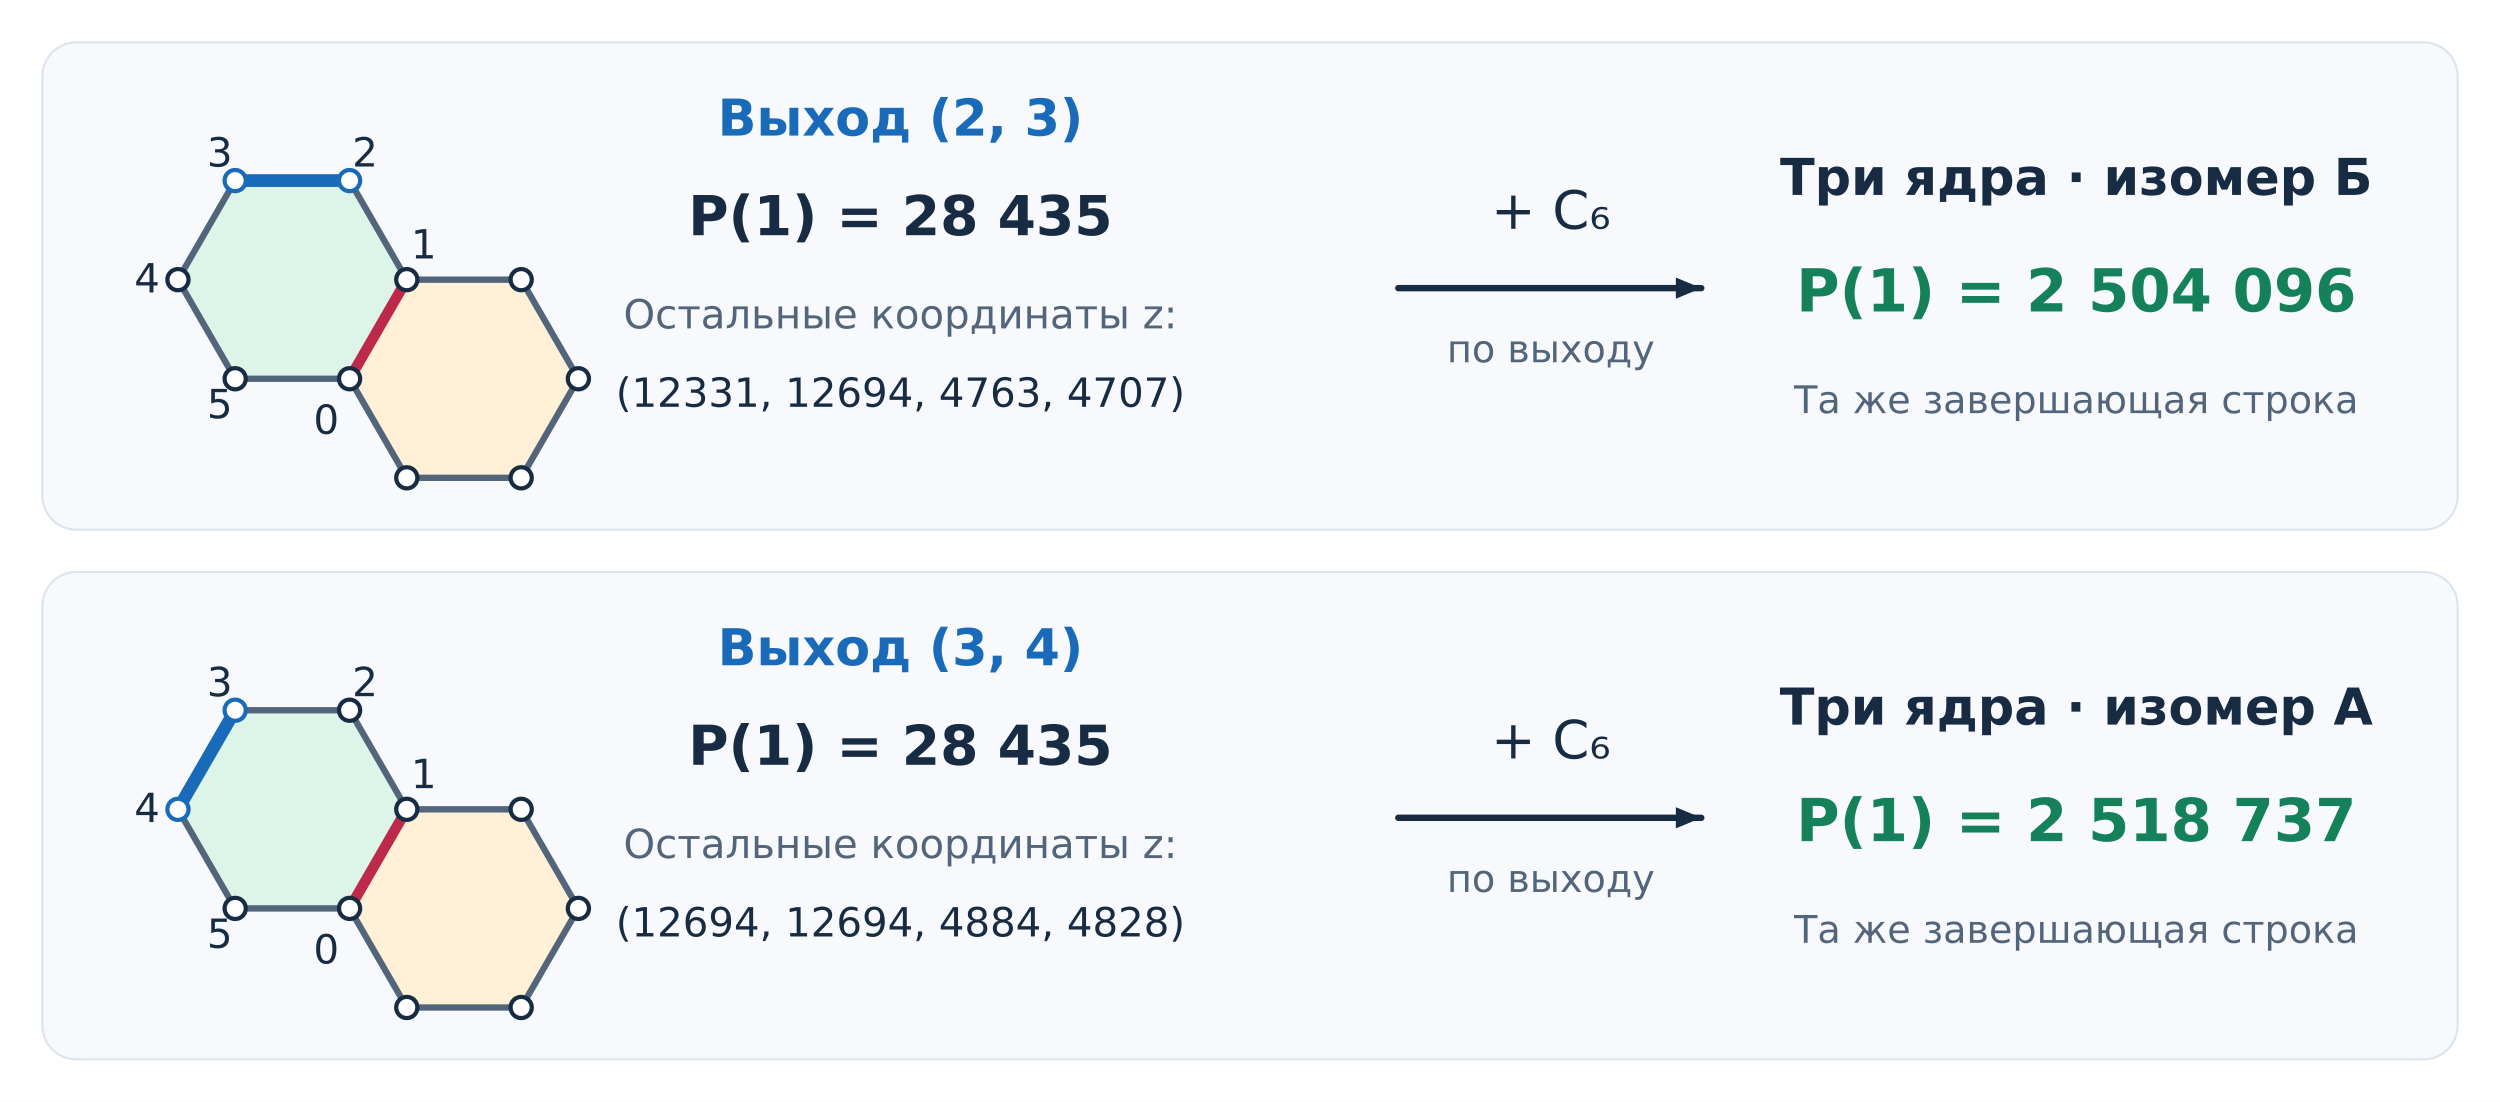
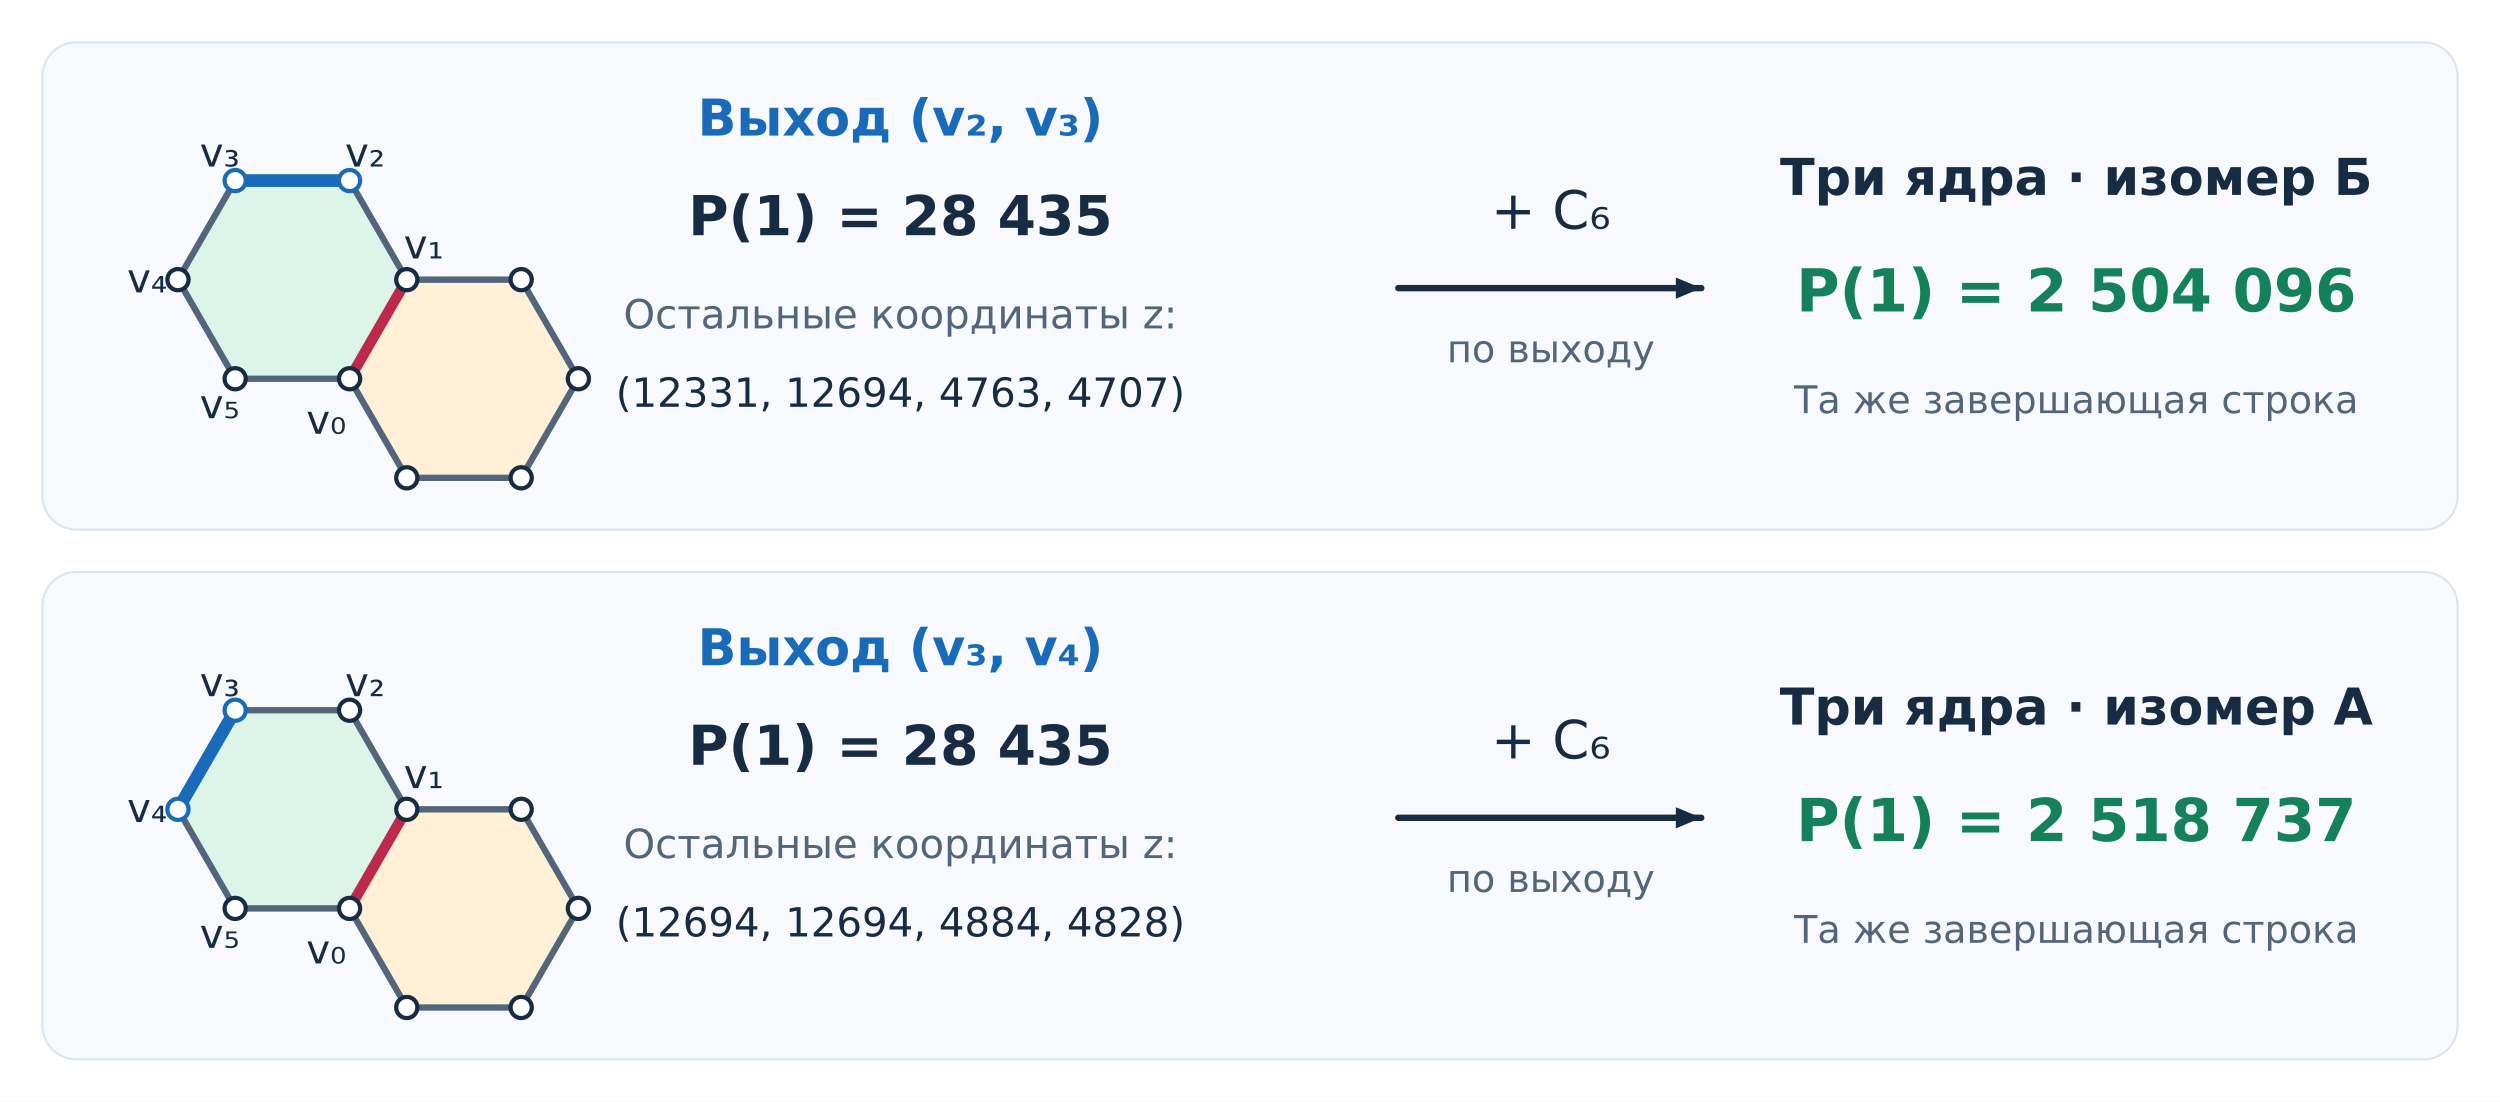
<svg xmlns="http://www.w3.org/2000/svg" width="1180" height="520" viewBox="0 0 1180 520" role="img" aria-labelledby="title desc">
  <rect width="1180" height="520" fill="white" />
  <g font-family="DejaVu Sans, Arial, sans-serif">
    <rect x="20" y="20" width="1140" height="230" rx="16" fill="#f7f9fc" stroke="#dce4ed" />
    <polygon points="165.00,178.77 192.00,132.00 246.00,132.00 273.00,178.77 246.00,225.53 192.00,225.53" fill="#fff0d7" />
    <polygon points="165.00,178.77 192.00,132.00 165.00,85.23 111.00,85.23 84.00,132.00 111.00,178.77" fill="#ddf4e9" />
    <line x1="165.00" y1="178.77" x2="192.00" y2="132.00" stroke="#52657a" stroke-width="3" stroke-linecap="round" />
    <line x1="192.00" y1="132.00" x2="165.00" y2="85.23" stroke="#52657a" stroke-width="3" stroke-linecap="round" />
    <line x1="111.00" y1="85.23" x2="84.00" y2="132.00" stroke="#52657a" stroke-width="3" stroke-linecap="round" />
    <line x1="165.00" y1="178.77" x2="192.00" y2="225.53" stroke="#52657a" stroke-width="3" stroke-linecap="round" />
    <line x1="165.00" y1="85.23" x2="111.00" y2="85.23" stroke="#52657a" stroke-width="3" stroke-linecap="round" />
    <line x1="192.00" y1="225.53" x2="246.00" y2="225.53" stroke="#52657a" stroke-width="3" stroke-linecap="round" />
    <line x1="84.00" y1="132.00" x2="111.00" y2="178.77" stroke="#52657a" stroke-width="3" stroke-linecap="round" />
    <line x1="273.00" y1="178.77" x2="246.00" y2="132.00" stroke="#52657a" stroke-width="3" stroke-linecap="round" />
    <line x1="165.00" y1="178.77" x2="111.00" y2="178.77" stroke="#52657a" stroke-width="3" stroke-linecap="round" />
    <line x1="192.00" y1="132.00" x2="246.00" y2="132.00" stroke="#52657a" stroke-width="3" stroke-linecap="round" />
    <line x1="246.00" y1="225.53" x2="273.00" y2="178.77" stroke="#52657a" stroke-width="3" stroke-linecap="round" />
    <line x1="165.00" y1="178.77" x2="192.00" y2="132.00" stroke="#bc294b" stroke-width="5" stroke-linecap="round" />
    <line x1="165.00" y1="85.23" x2="111.00" y2="85.23" stroke="#196bb9" stroke-width="6" stroke-linecap="round" />
    <circle cx="165.00" cy="178.77" r="5" fill="white" stroke="#172b43" stroke-width="2" />
-     <text x="154.00" y="204.77" font-size="19" fill="#172b43" text-anchor="middle" font-weight="normal">0</text>
+     <text x="154.00" y="204.77" font-size="19" fill="#172b43" text-anchor="middle" font-weight="normal">v₀</text>
    <circle cx="192.00" cy="132.00" r="5" fill="white" stroke="#172b43" stroke-width="2" />
-     <text x="200.00" y="122.00" font-size="19" fill="#172b43" text-anchor="middle" font-weight="normal">1</text>
+     <text x="200.00" y="122.00" font-size="19" fill="#172b43" text-anchor="middle" font-weight="normal">v₁</text>
    <circle cx="165.00" cy="85.23" r="5" fill="white" stroke="#196bb9" stroke-width="2" />
-     <text x="172.29" y="78.61" font-size="19" fill="#172b43" text-anchor="middle" font-weight="normal">2</text>
+     <text x="172.29" y="78.61" font-size="19" fill="#172b43" text-anchor="middle" font-weight="normal">v₂</text>
    <circle cx="111.00" cy="85.23" r="5" fill="white" stroke="#196bb9" stroke-width="2" />
-     <text x="103.71" y="78.61" font-size="19" fill="#172b43" text-anchor="middle" font-weight="normal">3</text>
+     <text x="103.71" y="78.61" font-size="19" fill="#172b43" text-anchor="middle" font-weight="normal">v₃</text>
    <circle cx="84.00" cy="132.00" r="5" fill="white" stroke="#172b43" stroke-width="2" />
-     <text x="69.42" y="138.00" font-size="19" fill="#172b43" text-anchor="middle" font-weight="normal">4</text>
+     <text x="69.42" y="138.00" font-size="19" fill="#172b43" text-anchor="middle" font-weight="normal">v₄</text>
    <circle cx="111.00" cy="178.77" r="5" fill="white" stroke="#172b43" stroke-width="2" />
-     <text x="103.71" y="197.39" font-size="19" fill="#172b43" text-anchor="middle" font-weight="normal">5</text>
+     <text x="103.71" y="197.39" font-size="19" fill="#172b43" text-anchor="middle" font-weight="normal">v₅</text>
    <circle cx="246.00" cy="132.00" r="5" fill="white" stroke="#172b43" stroke-width="2" />
    <circle cx="273.00" cy="178.77" r="5" fill="white" stroke="#172b43" stroke-width="2" />
    <circle cx="246.00" cy="225.53" r="5" fill="white" stroke="#172b43" stroke-width="2" />
    <circle cx="192.00" cy="225.53" r="5" fill="white" stroke="#172b43" stroke-width="2" />
-     <text x="425.00" y="64.00" font-size="24" fill="#196bb9" text-anchor="middle" font-weight="bold">Выход (2, 3)</text>
+     <text x="425.00" y="64.00" font-size="24" fill="#196bb9" text-anchor="middle" font-weight="bold">Выход (v₂, v₃)</text>
    <text x="425.00" y="111.00" font-size="26" fill="#172b43" text-anchor="middle" font-weight="bold">P(1) = 28 435</text>
    <text x="425.00" y="155.00" font-size="19" fill="#52657a" text-anchor="middle" font-weight="normal">Остальные координаты z:</text>
    <text x="425.00" y="192.00" font-size="19" fill="#172b43" text-anchor="middle" font-weight="normal">(12331, 12694, 4763, 4707)</text>
    <line x1="660.00" y1="136.00" x2="803.00" y2="136.00" stroke="#172b43" stroke-width="3" stroke-linecap="round" />
    <polygon points="803.00,136.00 791.00,131.00 791.00,141.00" fill="#172b43" />
    <text x="732.00" y="108.00" font-size="25" fill="#172b43" text-anchor="middle" font-weight="normal">+ C₆</text>
    <text x="732.00" y="171.00" font-size="18" fill="#52657a" text-anchor="middle" font-weight="normal">по выходу</text>
    <text x="980.00" y="92.00" font-size="24" fill="#172b43" text-anchor="middle" font-weight="bold">Три ядра · изомер Б</text>
    <text x="980.00" y="147.00" font-size="28" fill="#15815b" text-anchor="middle" font-weight="bold">P(1) = 2 504 096</text>
    <text x="980.00" y="195.00" font-size="18" fill="#52657a" text-anchor="middle" font-weight="normal">Та же завершающая строка</text>
    <rect x="20" y="270" width="1140" height="230" rx="16" fill="#f7f9fc" stroke="#dce4ed" />
    <polygon points="165.00,428.77 192.00,382.00 246.00,382.00 273.00,428.77 246.00,475.53 192.00,475.53" fill="#fff0d7" />
    <polygon points="165.00,428.77 192.00,382.00 165.00,335.23 111.00,335.23 84.00,382.00 111.00,428.77" fill="#ddf4e9" />
    <line x1="165.00" y1="428.77" x2="192.00" y2="382.00" stroke="#52657a" stroke-width="3" stroke-linecap="round" />
    <line x1="192.00" y1="382.00" x2="165.00" y2="335.23" stroke="#52657a" stroke-width="3" stroke-linecap="round" />
    <line x1="111.00" y1="335.23" x2="84.00" y2="382.00" stroke="#52657a" stroke-width="3" stroke-linecap="round" />
    <line x1="165.00" y1="428.77" x2="192.00" y2="475.53" stroke="#52657a" stroke-width="3" stroke-linecap="round" />
    <line x1="165.00" y1="335.23" x2="111.00" y2="335.23" stroke="#52657a" stroke-width="3" stroke-linecap="round" />
    <line x1="192.00" y1="475.53" x2="246.00" y2="475.53" stroke="#52657a" stroke-width="3" stroke-linecap="round" />
    <line x1="84.00" y1="382.00" x2="111.00" y2="428.77" stroke="#52657a" stroke-width="3" stroke-linecap="round" />
    <line x1="273.00" y1="428.77" x2="246.00" y2="382.00" stroke="#52657a" stroke-width="3" stroke-linecap="round" />
    <line x1="165.00" y1="428.77" x2="111.00" y2="428.77" stroke="#52657a" stroke-width="3" stroke-linecap="round" />
    <line x1="192.00" y1="382.00" x2="246.00" y2="382.00" stroke="#52657a" stroke-width="3" stroke-linecap="round" />
    <line x1="246.00" y1="475.53" x2="273.00" y2="428.77" stroke="#52657a" stroke-width="3" stroke-linecap="round" />
    <line x1="165.00" y1="428.77" x2="192.00" y2="382.00" stroke="#bc294b" stroke-width="5" stroke-linecap="round" />
    <line x1="111.00" y1="335.23" x2="84.00" y2="382.00" stroke="#196bb9" stroke-width="6" stroke-linecap="round" />
    <circle cx="165.00" cy="428.77" r="5" fill="white" stroke="#172b43" stroke-width="2" />
-     <text x="154.00" y="454.77" font-size="19" fill="#172b43" text-anchor="middle" font-weight="normal">0</text>
+     <text x="154.00" y="454.77" font-size="19" fill="#172b43" text-anchor="middle" font-weight="normal">v₀</text>
    <circle cx="192.00" cy="382.00" r="5" fill="white" stroke="#172b43" stroke-width="2" />
-     <text x="200.00" y="372.00" font-size="19" fill="#172b43" text-anchor="middle" font-weight="normal">1</text>
+     <text x="200.00" y="372.00" font-size="19" fill="#172b43" text-anchor="middle" font-weight="normal">v₁</text>
    <circle cx="165.00" cy="335.23" r="5" fill="white" stroke="#172b43" stroke-width="2" />
-     <text x="172.29" y="328.61" font-size="19" fill="#172b43" text-anchor="middle" font-weight="normal">2</text>
+     <text x="172.29" y="328.61" font-size="19" fill="#172b43" text-anchor="middle" font-weight="normal">v₂</text>
    <circle cx="111.00" cy="335.23" r="5" fill="white" stroke="#196bb9" stroke-width="2" />
-     <text x="103.71" y="328.61" font-size="19" fill="#172b43" text-anchor="middle" font-weight="normal">3</text>
+     <text x="103.71" y="328.61" font-size="19" fill="#172b43" text-anchor="middle" font-weight="normal">v₃</text>
    <circle cx="84.00" cy="382.00" r="5" fill="white" stroke="#196bb9" stroke-width="2" />
-     <text x="69.42" y="388.00" font-size="19" fill="#172b43" text-anchor="middle" font-weight="normal">4</text>
+     <text x="69.42" y="388.00" font-size="19" fill="#172b43" text-anchor="middle" font-weight="normal">v₄</text>
    <circle cx="111.00" cy="428.77" r="5" fill="white" stroke="#172b43" stroke-width="2" />
-     <text x="103.71" y="447.39" font-size="19" fill="#172b43" text-anchor="middle" font-weight="normal">5</text>
+     <text x="103.71" y="447.39" font-size="19" fill="#172b43" text-anchor="middle" font-weight="normal">v₅</text>
    <circle cx="246.00" cy="382.00" r="5" fill="white" stroke="#172b43" stroke-width="2" />
    <circle cx="273.00" cy="428.77" r="5" fill="white" stroke="#172b43" stroke-width="2" />
    <circle cx="246.00" cy="475.53" r="5" fill="white" stroke="#172b43" stroke-width="2" />
    <circle cx="192.00" cy="475.53" r="5" fill="white" stroke="#172b43" stroke-width="2" />
-     <text x="425.00" y="314.00" font-size="24" fill="#196bb9" text-anchor="middle" font-weight="bold">Выход (3, 4)</text>
+     <text x="425.00" y="314.00" font-size="24" fill="#196bb9" text-anchor="middle" font-weight="bold">Выход (v₃, v₄)</text>
    <text x="425.00" y="361.00" font-size="26" fill="#172b43" text-anchor="middle" font-weight="bold">P(1) = 28 435</text>
    <text x="425.00" y="405.00" font-size="19" fill="#52657a" text-anchor="middle" font-weight="normal">Остальные координаты z:</text>
    <text x="425.00" y="442.00" font-size="19" fill="#172b43" text-anchor="middle" font-weight="normal">(12694, 12694, 4884, 4828)</text>
    <line x1="660.00" y1="386.00" x2="803.00" y2="386.00" stroke="#172b43" stroke-width="3" stroke-linecap="round" />
    <polygon points="803.00,386.00 791.00,381.00 791.00,391.00" fill="#172b43" />
    <text x="732.00" y="358.00" font-size="25" fill="#172b43" text-anchor="middle" font-weight="normal">+ C₆</text>
    <text x="732.00" y="421.00" font-size="18" fill="#52657a" text-anchor="middle" font-weight="normal">по выходу</text>
    <text x="980.00" y="342.00" font-size="24" fill="#172b43" text-anchor="middle" font-weight="bold">Три ядра · изомер А</text>
    <text x="980.00" y="397.00" font-size="28" fill="#15815b" text-anchor="middle" font-weight="bold">P(1) = 2 518 737</text>
    <text x="980.00" y="445.00" font-size="18" fill="#52657a" text-anchor="middle" font-weight="normal">Та же завершающая строка</text>
  </g>
</svg>
